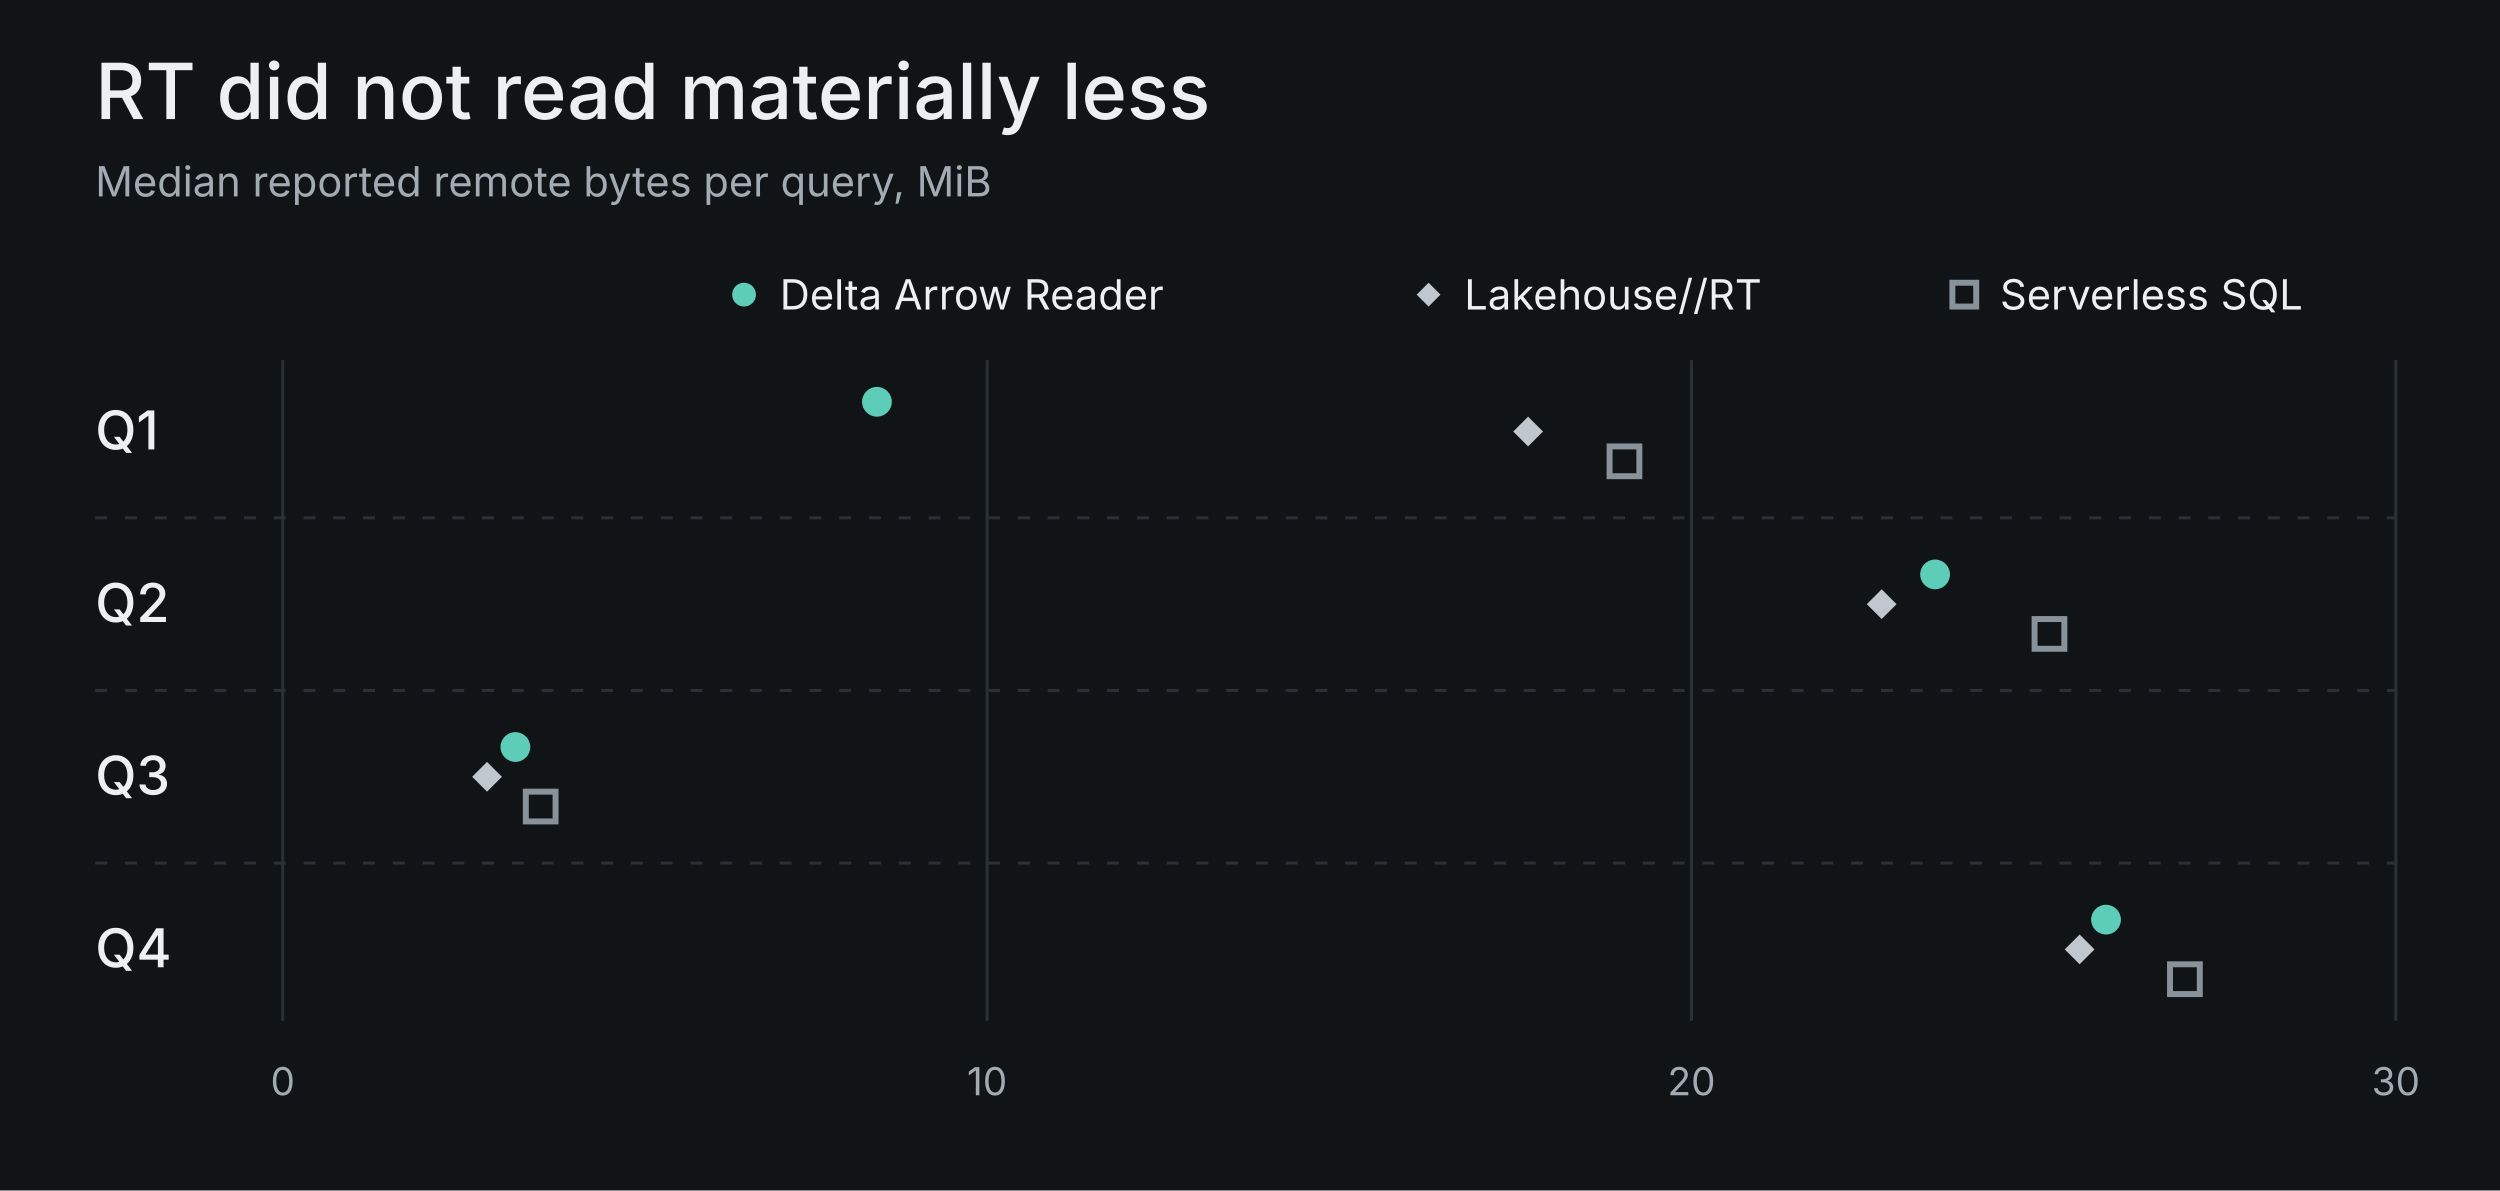
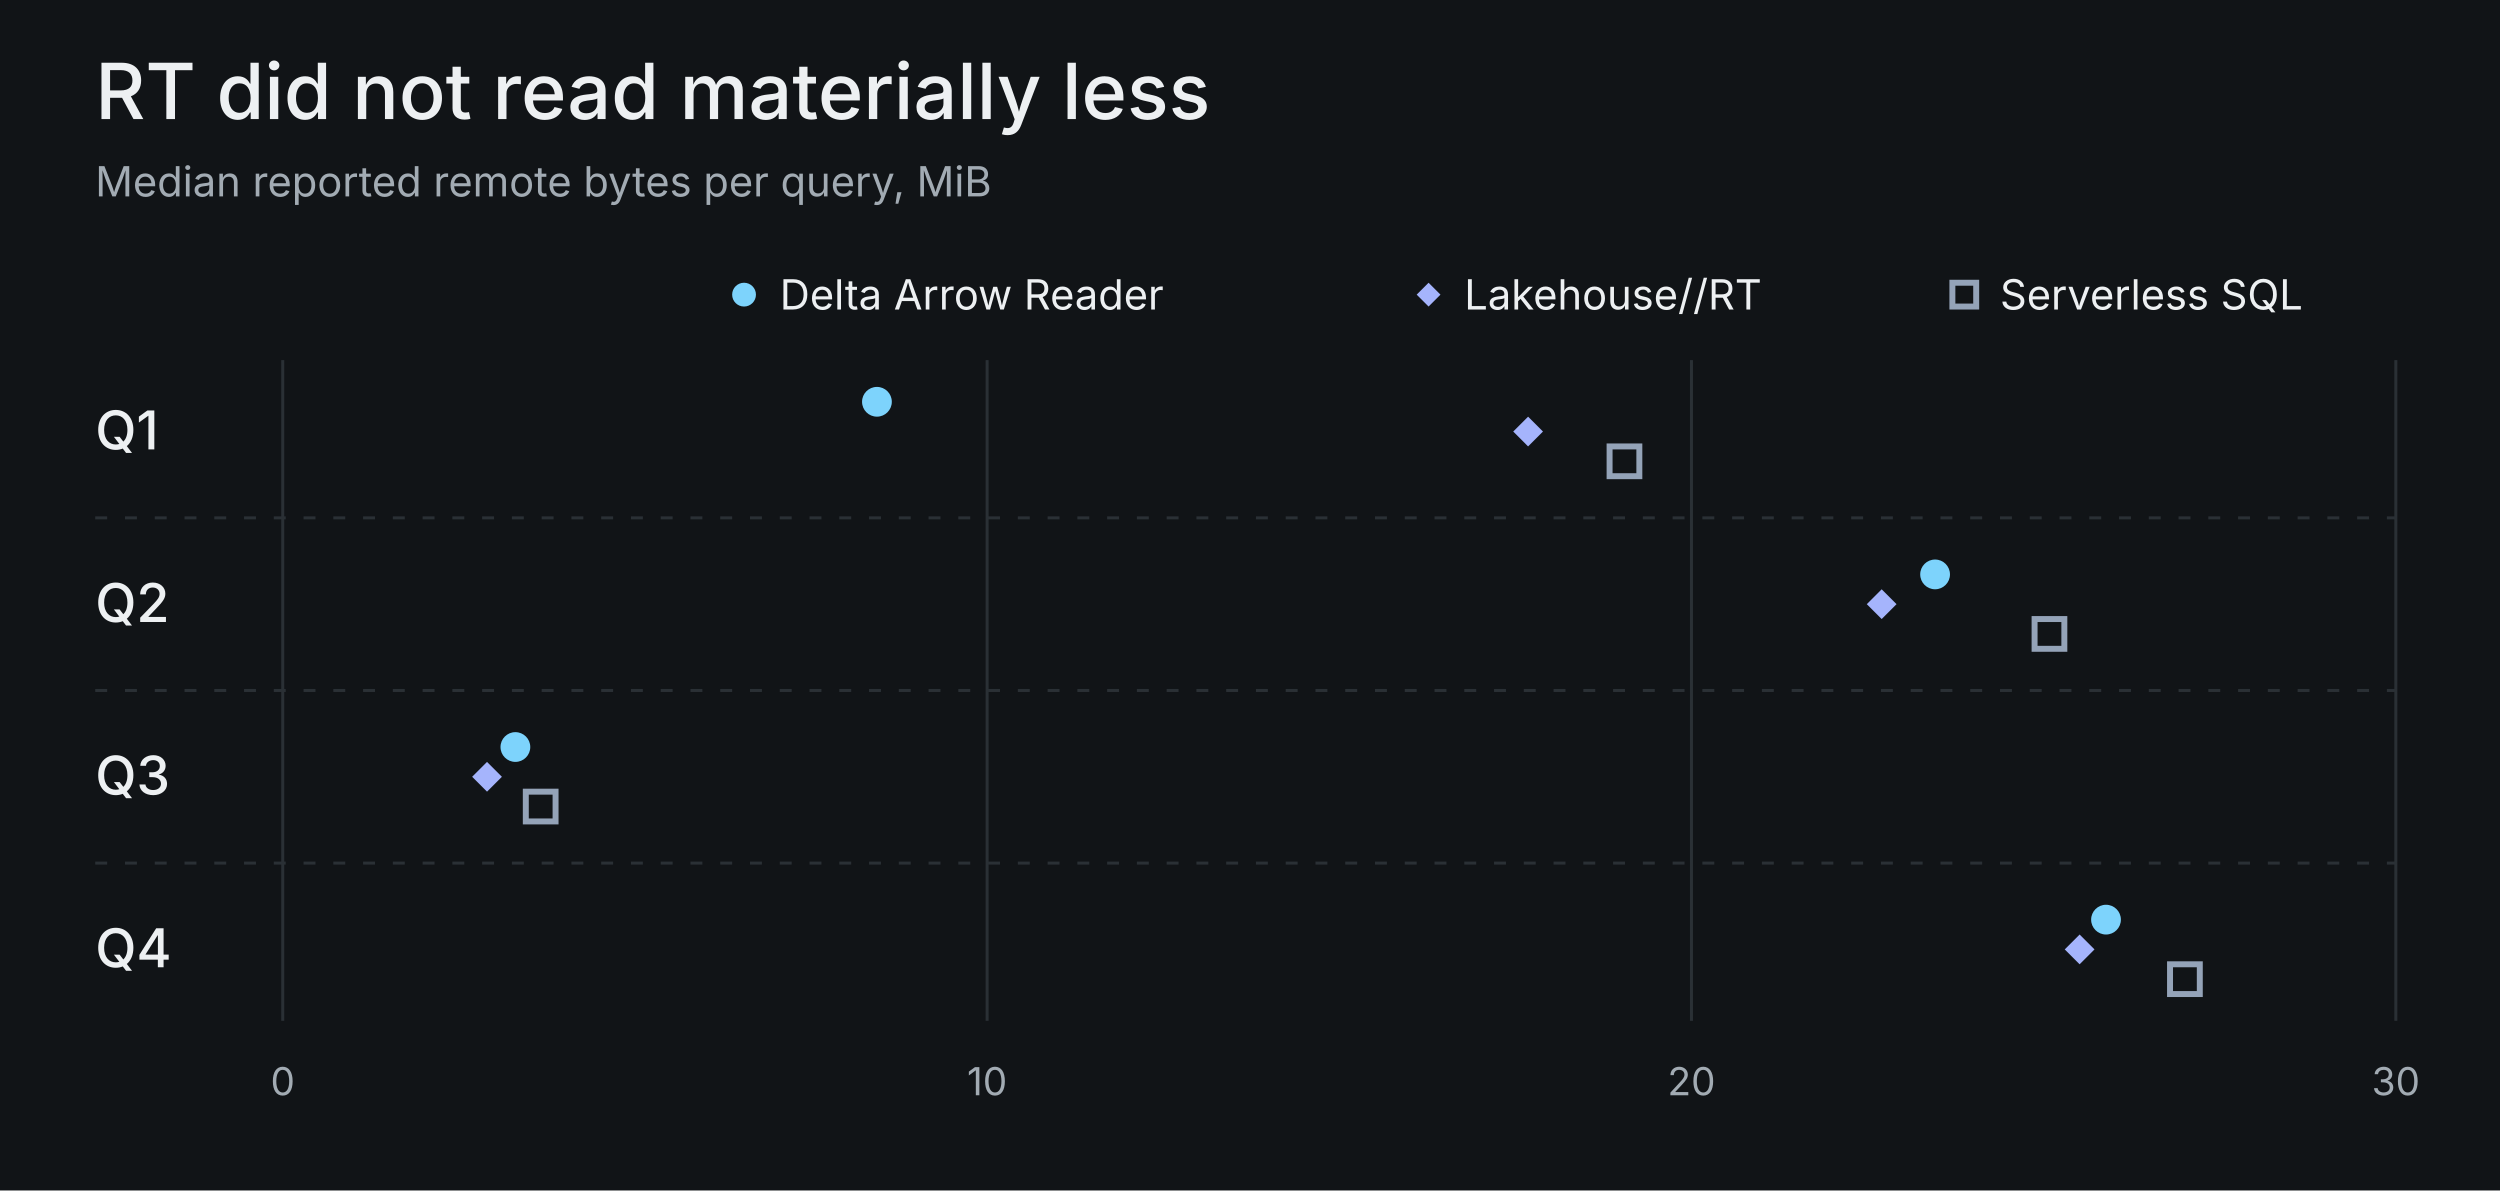
<svg xmlns="http://www.w3.org/2000/svg" width="840" height="400" viewBox="0 0 840 400" role="img" aria-labelledby="title description">
  <style>text{font-family:Inter,ui-sans-serif,-apple-system,BlinkMacSystemFont,"Segoe UI",sans-serif;font-variant-numeric:tabular-nums}</style>
  <rect width="840" height="400" fill="#111417" />
  <text x="32" y="40" fill="#edf0f2" font-size="26" font-weight="500">RT did not read materially less</text>
  <text x="32" y="66" fill="#a2abb3" font-size="14">Median reported remote bytes per query, MiB</text>
-   <circle cx="250" cy="99" r="4" fill="#5ecdb7" />
+   <circle cx="250" cy="99" r="4" fill="#7dd3fc" />
  <text x="262" y="104" fill="#edf0f2" font-size="14" font-weight="400">Delta Arrow Reader</text>
-   <polygon points="480,95 484,99 480,103 476,99" fill="#c0c7ce" />
+   <polygon points="480,95 484,99 480,103 476,99" fill="#a5b4fc" />
  <text x="492" y="104" fill="#edf0f2" font-size="14" font-weight="400">Lakehouse//RT</text>
-   <rect x="656" y="95" width="8" height="8" fill="#111417" stroke="#87929a" stroke-width="2" />
+   <rect x="656" y="95" width="8" height="8" fill="#111417" stroke="#94a3b8" stroke-width="2" />
  <text x="672" y="104" fill="#edf0f2" font-size="14" font-weight="400">Serverless SQL</text>
  <line x1="95.00" y1="121" x2="95.00" y2="343" stroke="#2a3035" />
  <text x="95.00" y="368" text-anchor="middle" fill="#a2abb3" font-size="13">0</text>
  <line x1="331.67" y1="121" x2="331.67" y2="343" stroke="#2a3035" />
  <text x="331.67" y="368" text-anchor="middle" fill="#a2abb3" font-size="13">10</text>
  <line x1="568.33" y1="121" x2="568.33" y2="343" stroke="#2a3035" />
  <text x="568.33" y="368" text-anchor="middle" fill="#a2abb3" font-size="13">20</text>
  <line x1="805.00" y1="121" x2="805.00" y2="343" stroke="#2a3035" />
  <text x="805.00" y="368" text-anchor="middle" fill="#a2abb3" font-size="13">30</text>
  <line x1="32" y1="174.00" x2="805" y2="174.00" stroke="#2a3035" stroke-dasharray="4 6" />
  <line x1="32" y1="232.00" x2="805" y2="232.00" stroke="#2a3035" stroke-dasharray="4 6" />
  <line x1="32" y1="290.00" x2="805" y2="290.00" stroke="#2a3035" stroke-dasharray="4 6" />
  <text x="32" y="151" fill="#edf0f2" font-size="18" font-weight="500">Q1</text>
-   <circle cx="294.65" cy="135" r="5" fill="#5ecdb7" />
-   <polygon points="513.44,140 518.44,145 513.44,150 508.44,145" fill="#c0c7ce" />
-   <rect x="540.82" y="150" width="10" height="10" fill="#111417" stroke="#87929a" stroke-width="2" />
+   <circle cx="294.65" cy="135" r="5" fill="#7dd3fc" />
+   <polygon points="513.44,140 518.44,145 513.44,150 508.44,145" fill="#a5b4fc" />
+   <rect x="540.82" y="150" width="10" height="10" fill="#111417" stroke="#94a3b8" stroke-width="2" />
  <text x="32" y="209" fill="#edf0f2" font-size="18" font-weight="500">Q2</text>
-   <circle cx="650.19" cy="193" r="5" fill="#5ecdb7" />
-   <polygon points="632.24,198 637.24,203 632.24,208 627.24,203" fill="#c0c7ce" />
-   <rect x="683.62" y="208" width="10" height="10" fill="#111417" stroke="#87929a" stroke-width="2" />
+   <circle cx="650.19" cy="193" r="5" fill="#7dd3fc" />
+   <polygon points="632.24,198 637.24,203 632.24,208 627.24,203" fill="#a5b4fc" />
+   <rect x="683.62" y="208" width="10" height="10" fill="#111417" stroke="#94a3b8" stroke-width="2" />
  <text x="32" y="267" fill="#edf0f2" font-size="18" font-weight="500">Q3</text>
-   <circle cx="173.17" cy="251" r="5" fill="#5ecdb7" />
-   <polygon points="163.64,256 168.64,261 163.64,266 158.64,261" fill="#c0c7ce" />
-   <rect x="176.67" y="266" width="10" height="10" fill="#111417" stroke="#87929a" stroke-width="2" />
+   <circle cx="173.17" cy="251" r="5" fill="#7dd3fc" />
+   <polygon points="163.64,256 168.64,261 163.64,266 158.64,261" fill="#a5b4fc" />
+   <rect x="176.67" y="266" width="10" height="10" fill="#111417" stroke="#94a3b8" stroke-width="2" />
  <text x="32" y="325" fill="#edf0f2" font-size="18" font-weight="500">Q4</text>
-   <circle cx="707.62" cy="309" r="5" fill="#5ecdb7" />
-   <polygon points="698.75,314 703.75,319 698.75,324 693.75,319" fill="#c0c7ce" />
-   <rect x="729.13" y="324" width="10" height="10" fill="#111417" stroke="#87929a" stroke-width="2" />
+   <circle cx="707.62" cy="309" r="5" fill="#7dd3fc" />
+   <polygon points="698.75,314 703.75,319 698.75,324 693.75,319" fill="#a5b4fc" />
+   <rect x="729.13" y="324" width="10" height="10" fill="#111417" stroke="#94a3b8" stroke-width="2" />
</svg>
